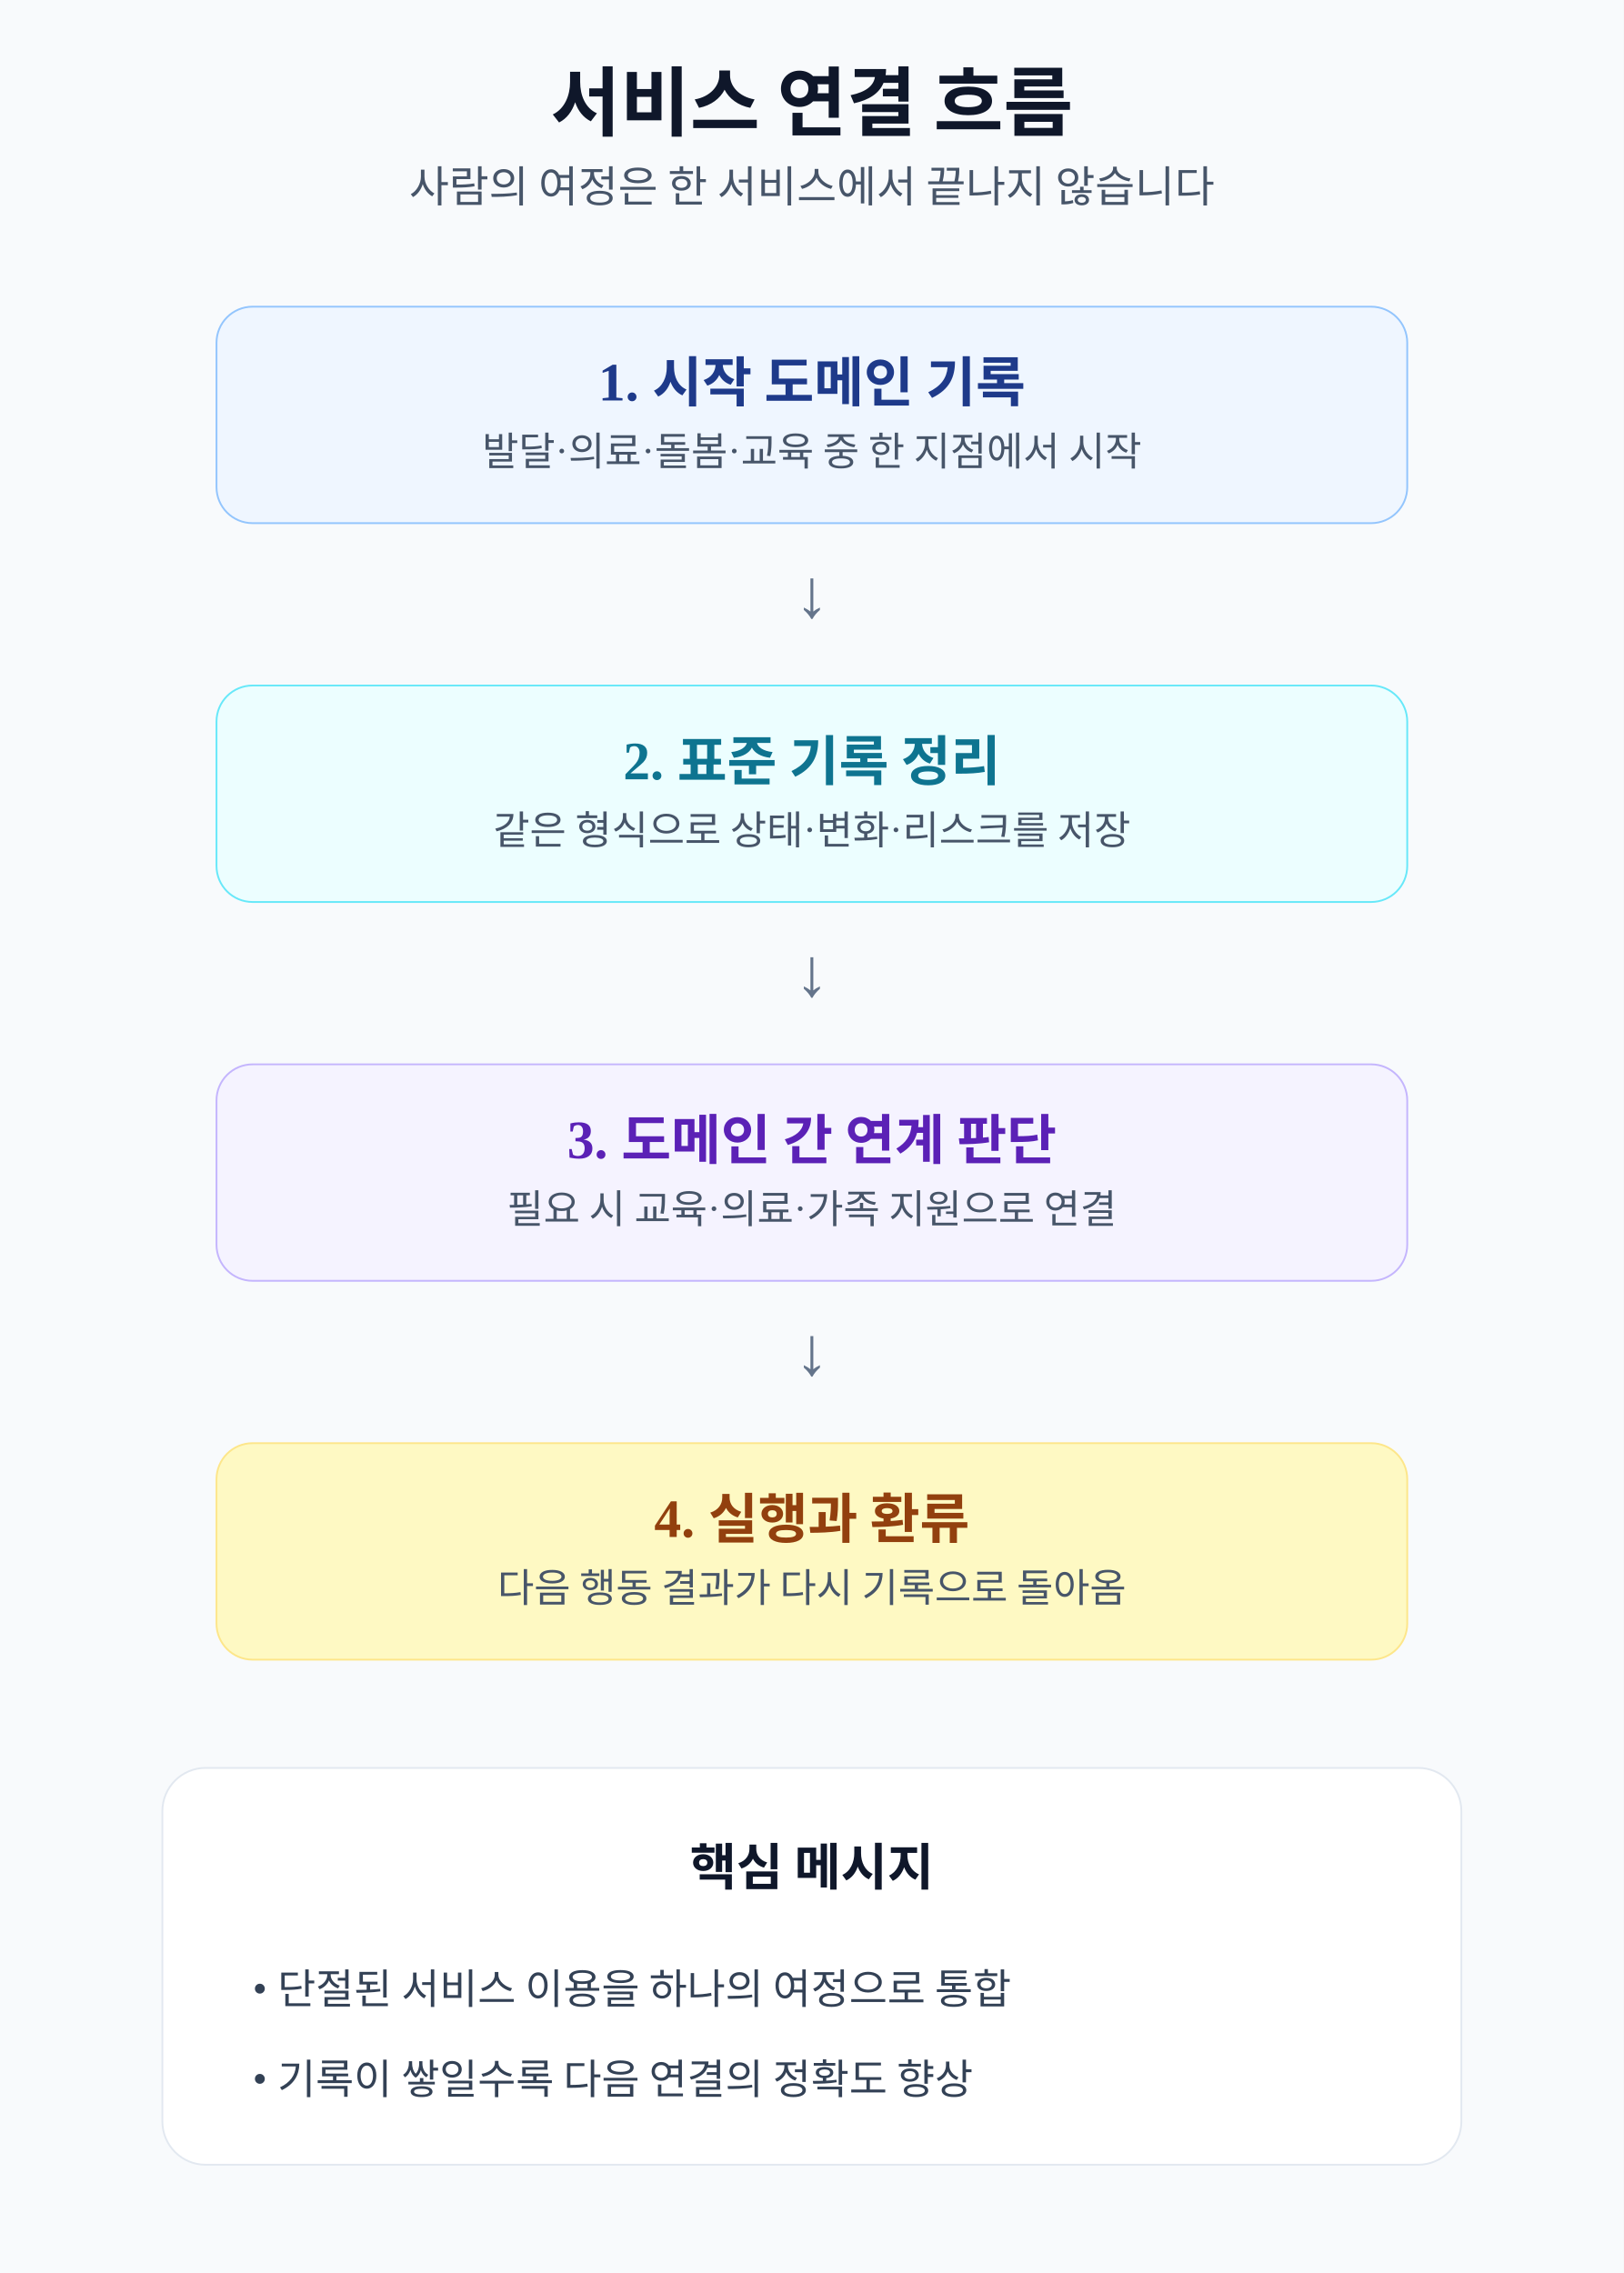
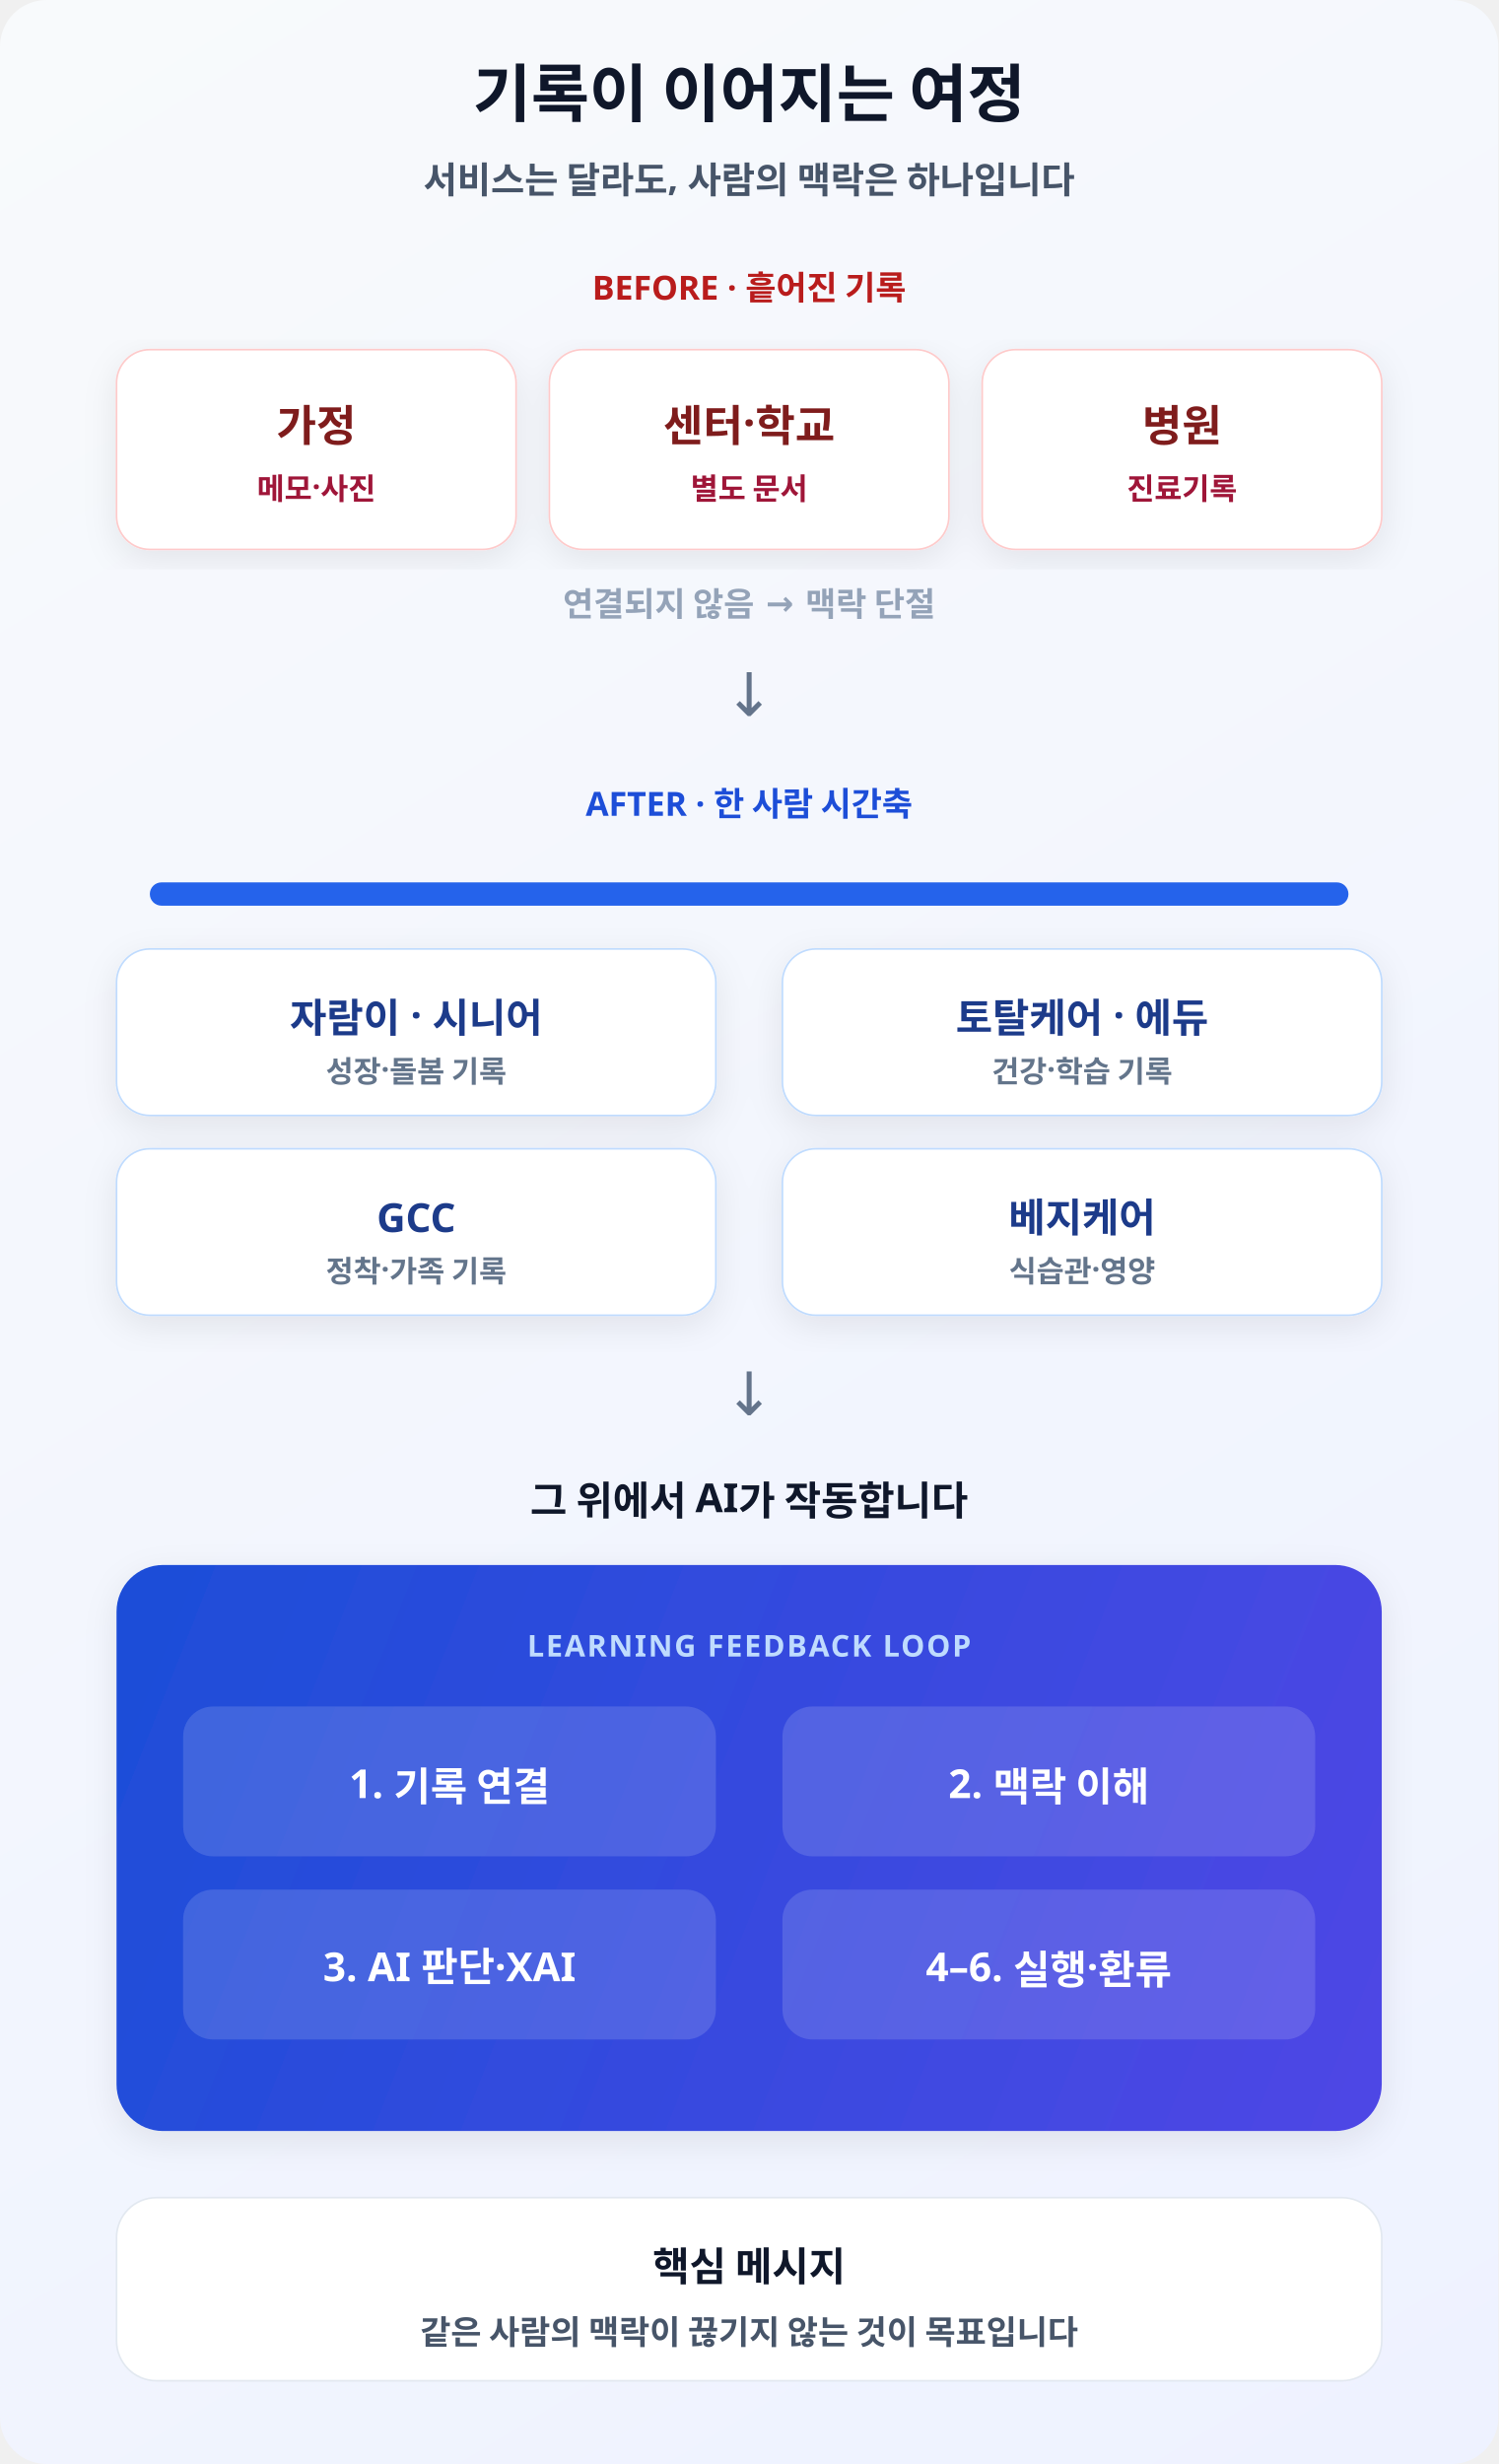
- <svg xmlns="http://www.w3.org/2000/svg" width="900" height="1260" viewBox="0 0 900 1260" fill="none">
-   <rect width="900" height="1260" fill="#F8FAFC" />
-   <text x="450" y="72" text-anchor="middle" fill="#0F172A" font-size="42" font-weight="800">서비스 연결 흐름</text>
-   <text x="450" y="112" text-anchor="middle" fill="#475569" font-size="24">사람의 여정은 한 서비스에서 끝나지 않습니다</text>
-   <g>
-     <rect x="120" y="170" width="660" height="120" rx="20" fill="#EFF6FF" stroke="#93C5FD" />
-     <text x="450" y="222" text-anchor="middle" fill="#1E3A8A" font-size="30" font-weight="700">1. 시작 도메인 기록</text>
-     <text x="450" y="258" text-anchor="middle" fill="#475569" font-size="22">발달·의료·돌봄·교육 중 한 지점에서 시작</text>
-     <text x="450" y="342" text-anchor="middle" fill="#64748B" font-size="38">↓</text>
-     <rect x="120" y="380" width="660" height="120" rx="20" fill="#ECFEFF" stroke="#67E8F9" />
-     <text x="450" y="432" text-anchor="middle" fill="#0E7490" font-size="30" font-weight="700">2. 표준 기록 정리</text>
-     <text x="450" y="468" text-anchor="middle" fill="#475569" font-size="22">같은 형식으로 상태·변화·리스크를 저장</text>
-     <text x="450" y="552" text-anchor="middle" fill="#64748B" font-size="38">↓</text>
-     <rect x="120" y="590" width="660" height="120" rx="20" fill="#F5F3FF" stroke="#C4B5FD" />
-     <text x="450" y="642" text-anchor="middle" fill="#5B21B6" font-size="30" font-weight="700">3. 도메인 간 연계 판단</text>
-     <text x="450" y="678" text-anchor="middle" fill="#475569" font-size="22">필요 시 교육·의료·가족 지원으로 연결</text>
-     <text x="450" y="762" text-anchor="middle" fill="#64748B" font-size="38">↓</text>
-     <rect x="120" y="800" width="660" height="120" rx="20" fill="#FEF9C3" stroke="#FDE68A" />
-     <text x="450" y="852" text-anchor="middle" fill="#92400E" font-size="30" font-weight="700">4. 실행과 환류</text>
-     <text x="450" y="888" text-anchor="middle" fill="#475569" font-size="22">다음 행동 결과가 다시 기록으로 돌아옴</text>
+ <svg xmlns="http://www.w3.org/2000/svg" width="900" height="1480" viewBox="0 0 900 1480" fill="none" role="img" aria-labelledby="title desc">
+   <defs>
+     <linearGradient id="bg" x1="0" y1="0" x2="900" y2="1480" gradientUnits="userSpaceOnUse">
+       <stop stop-color="#F8FAFC" />
+       <stop offset="1" stop-color="#EEF2FF" />
+     </linearGradient>
+     <linearGradient id="ai" x1="70" y1="980" x2="830" y2="1280" gradientUnits="userSpaceOnUse">
+       <stop stop-color="#1D4ED8" />
+       <stop offset="1" stop-color="#4F46E5" />
+     </linearGradient>
+     <filter id="card" x="-10%" y="-10%" width="120%" height="120%">
+       <feDropShadow dx="0" dy="6" stdDeviation="10" flood-color="#0F172A" flood-opacity="0.08" />
+     </filter>
+     <style type="text/css">
+       .t { font-family: Pretendard, "Apple SD Gothic Neo", "Noto Sans KR", "Malgun Gothic", sans-serif; }
+     </style>
+   </defs>
+   <rect width="900" height="1480" rx="28" fill="url(#bg)" />
+   <text class="t" x="450" y="70" text-anchor="middle" font-size="38" font-weight="800" fill="#0F172A">기록이 이어지는 여정</text>
+   <text class="t" x="450" y="116" text-anchor="middle" font-size="22" font-weight="600" fill="#475569">서비스는 달라도, 사람의 맥락은 하나입니다</text>
+   <text class="t" x="450" y="180" text-anchor="middle" font-size="20" font-weight="800" fill="#B91C1C">BEFORE · 흩어진 기록</text>
+   <g class="t" filter="url(#card)">
+     <rect x="70" y="210" width="240" height="120" rx="20" fill="#FFFFFF" stroke="#FECACA" />
+     <text x="190" y="265" text-anchor="middle" font-size="26" font-weight="800" fill="#7F1D1D">가정</text>
+     <text x="190" y="300" text-anchor="middle" font-size="18" font-weight="600" fill="#9F1239">메모·사진</text>
+     <rect x="330" y="210" width="240" height="120" rx="20" fill="#FFFFFF" stroke="#FECACA" />
+     <text x="450" y="265" text-anchor="middle" font-size="26" font-weight="800" fill="#7F1D1D">센터·학교</text>
+     <text x="450" y="300" text-anchor="middle" font-size="18" font-weight="600" fill="#9F1239">별도 문서</text>
+     <rect x="590" y="210" width="240" height="120" rx="20" fill="#FFFFFF" stroke="#FECACA" />
+     <text x="710" y="265" text-anchor="middle" font-size="26" font-weight="800" fill="#7F1D1D">병원</text>
+     <text x="710" y="300" text-anchor="middle" font-size="18" font-weight="600" fill="#9F1239">진료기록</text>
  </g>
-   <rect x="90" y="980" width="720" height="220" rx="24" fill="#FFFFFF" stroke="#E2E8F0" />
-   <text x="450" y="1045" text-anchor="middle" fill="#0F172A" font-size="28" font-weight="700">핵심 메시지</text>
-   <text x="140" y="1110" fill="#334155" font-size="23">• 단절된 서비스 이용을 하나의 여정으로 통합</text>
-   <text x="140" y="1160" fill="#334155" font-size="23">• 기록이 쌓일수록 다음 연결의 정확도 향상</text>
+   <text class="t" x="450" y="370" text-anchor="middle" font-size="20" font-weight="700" fill="#94A3B8">연결되지 않음 → 맥락 단절</text>
+   <text class="t" x="450" y="430" text-anchor="middle" font-size="36" fill="#64748B">↓</text>
+   <text class="t" x="450" y="490" text-anchor="middle" font-size="20" font-weight="800" fill="#1D4ED8">AFTER · 한 사람 시간축</text>
+   <rect x="90" y="530" width="720" height="14" rx="7" fill="#2563EB" />
+   <g class="t" filter="url(#card)">
+     <rect x="70" y="570" width="360" height="100" rx="20" fill="#FFFFFF" stroke="#BFDBFE" />
+     <text x="250" y="620" text-anchor="middle" font-size="24" font-weight="800" fill="#1E3A8A">자람이 · 시니어</text>
+     <text x="250" y="650" text-anchor="middle" font-size="18" font-weight="600" fill="#64748B">성장·돌봄 기록</text>
+     <rect x="470" y="570" width="360" height="100" rx="20" fill="#FFFFFF" stroke="#BFDBFE" />
+     <text x="650" y="620" text-anchor="middle" font-size="24" font-weight="800" fill="#1E3A8A">토탈케어 · 에듀</text>
+     <text x="650" y="650" text-anchor="middle" font-size="18" font-weight="600" fill="#64748B">건강·학습 기록</text>
+     <rect x="70" y="690" width="360" height="100" rx="20" fill="#FFFFFF" stroke="#BFDBFE" />
+     <text x="250" y="740" text-anchor="middle" font-size="24" font-weight="800" fill="#1E3A8A">GCC</text>
+     <text x="250" y="770" text-anchor="middle" font-size="18" font-weight="600" fill="#64748B">정착·가족 기록</text>
+     <rect x="470" y="690" width="360" height="100" rx="20" fill="#FFFFFF" stroke="#BFDBFE" />
+     <text x="650" y="740" text-anchor="middle" font-size="24" font-weight="800" fill="#1E3A8A">베지케어</text>
+     <text x="650" y="770" text-anchor="middle" font-size="18" font-weight="600" fill="#64748B">식습관·영양</text>
+   </g>
+   <text class="t" x="450" y="850" text-anchor="middle" font-size="36" fill="#64748B">↓</text>
+   <text class="t" x="450" y="910" text-anchor="middle" font-size="24" font-weight="800" fill="#0F172A">그 위에서 AI가 작동합니다</text>
+   <g class="t" filter="url(#card)">
+     <rect x="70" y="940" width="760" height="340" rx="28" fill="url(#ai)" />
+     <text x="450" y="995" text-anchor="middle" font-size="18" font-weight="700" fill="#BFDBFE" letter-spacing="0.06em">LEARNING FEEDBACK LOOP</text>
+     <rect x="110" y="1025" width="320" height="90" rx="18" fill="#FFFFFF" fill-opacity="0.14" />
+     <text x="270" y="1080" text-anchor="middle" font-size="24" font-weight="800" fill="#FFFFFF">1. 기록 연결</text>
+     <rect x="470" y="1025" width="320" height="90" rx="18" fill="#FFFFFF" fill-opacity="0.14" />
+     <text x="630" y="1080" text-anchor="middle" font-size="24" font-weight="800" fill="#FFFFFF">2. 맥락 이해</text>
+     <rect x="110" y="1135" width="320" height="90" rx="18" fill="#FFFFFF" fill-opacity="0.14" />
+     <text x="270" y="1190" text-anchor="middle" font-size="24" font-weight="800" fill="#FFFFFF">3. AI 판단·XAI</text>
+     <rect x="470" y="1135" width="320" height="90" rx="18" fill="#FFFFFF" fill-opacity="0.14" />
+     <text x="630" y="1190" text-anchor="middle" font-size="24" font-weight="800" fill="#FFFFFF">4–6. 실행·환류</text>
+   </g>
+   <rect x="70" y="1320" width="760" height="110" rx="24" fill="#FFFFFF" stroke="#E2E8F0" />
+   <text class="t" x="450" y="1370" text-anchor="middle" font-size="24" font-weight="800" fill="#0F172A">핵심 메시지</text>
+   <text class="t" x="450" y="1408" text-anchor="middle" font-size="20" font-weight="600" fill="#475569">같은 사람의 맥락이 끊기지 않는 것이 목표입니다</text>
</svg>
